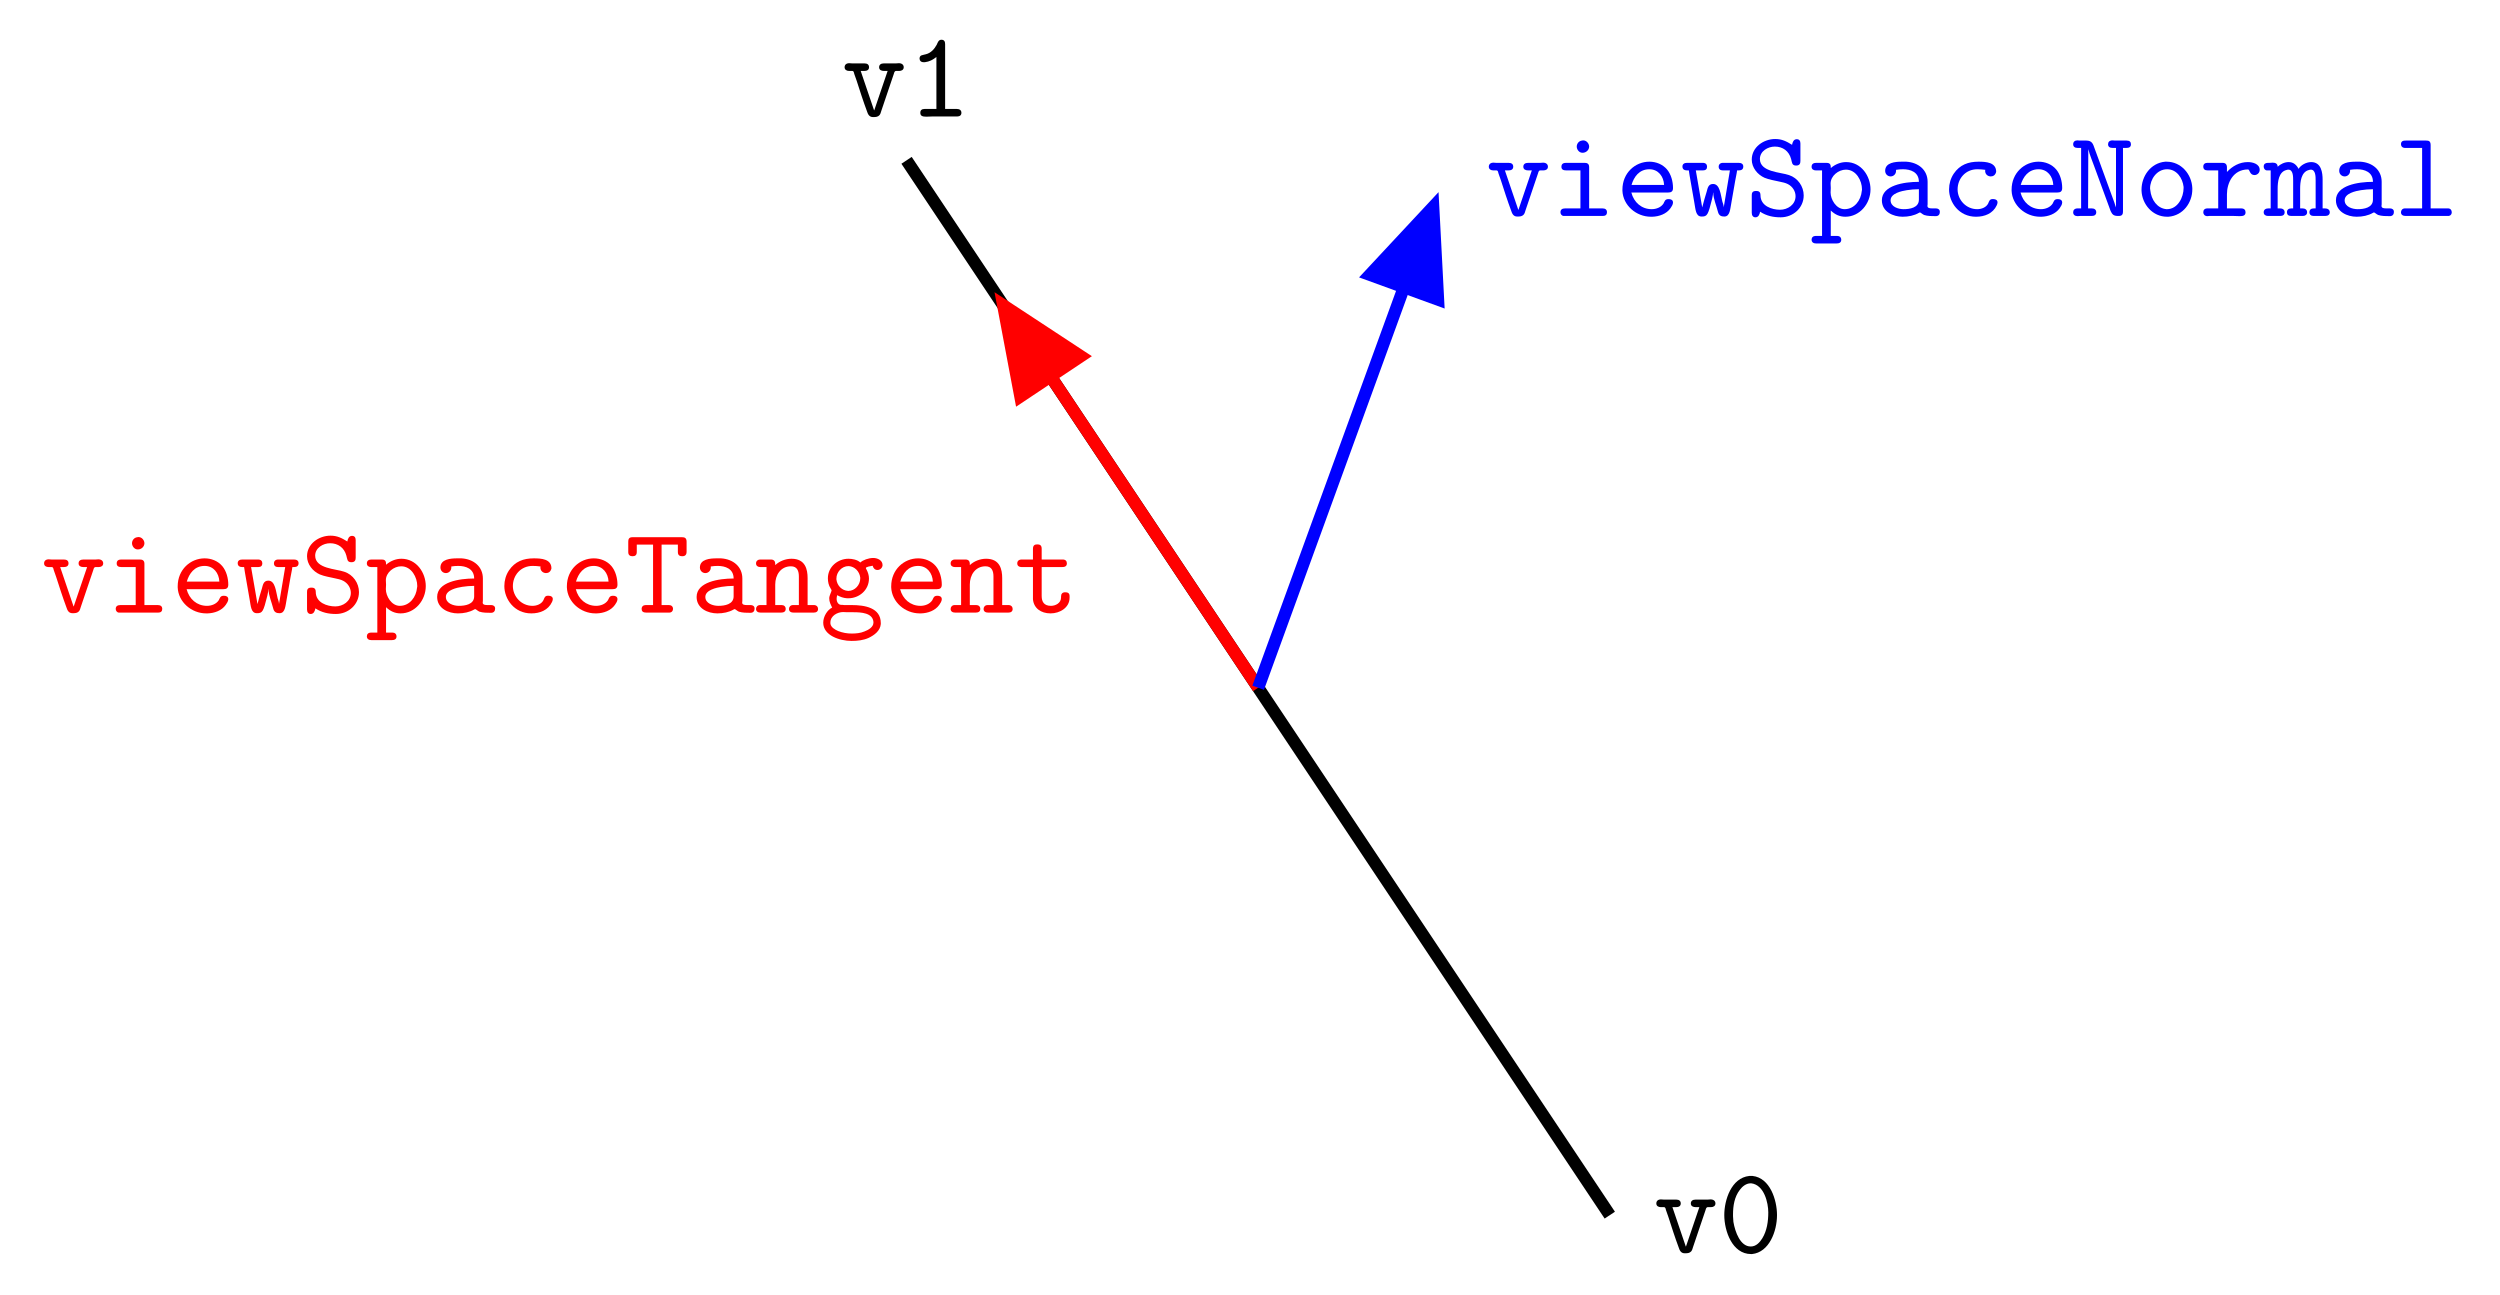
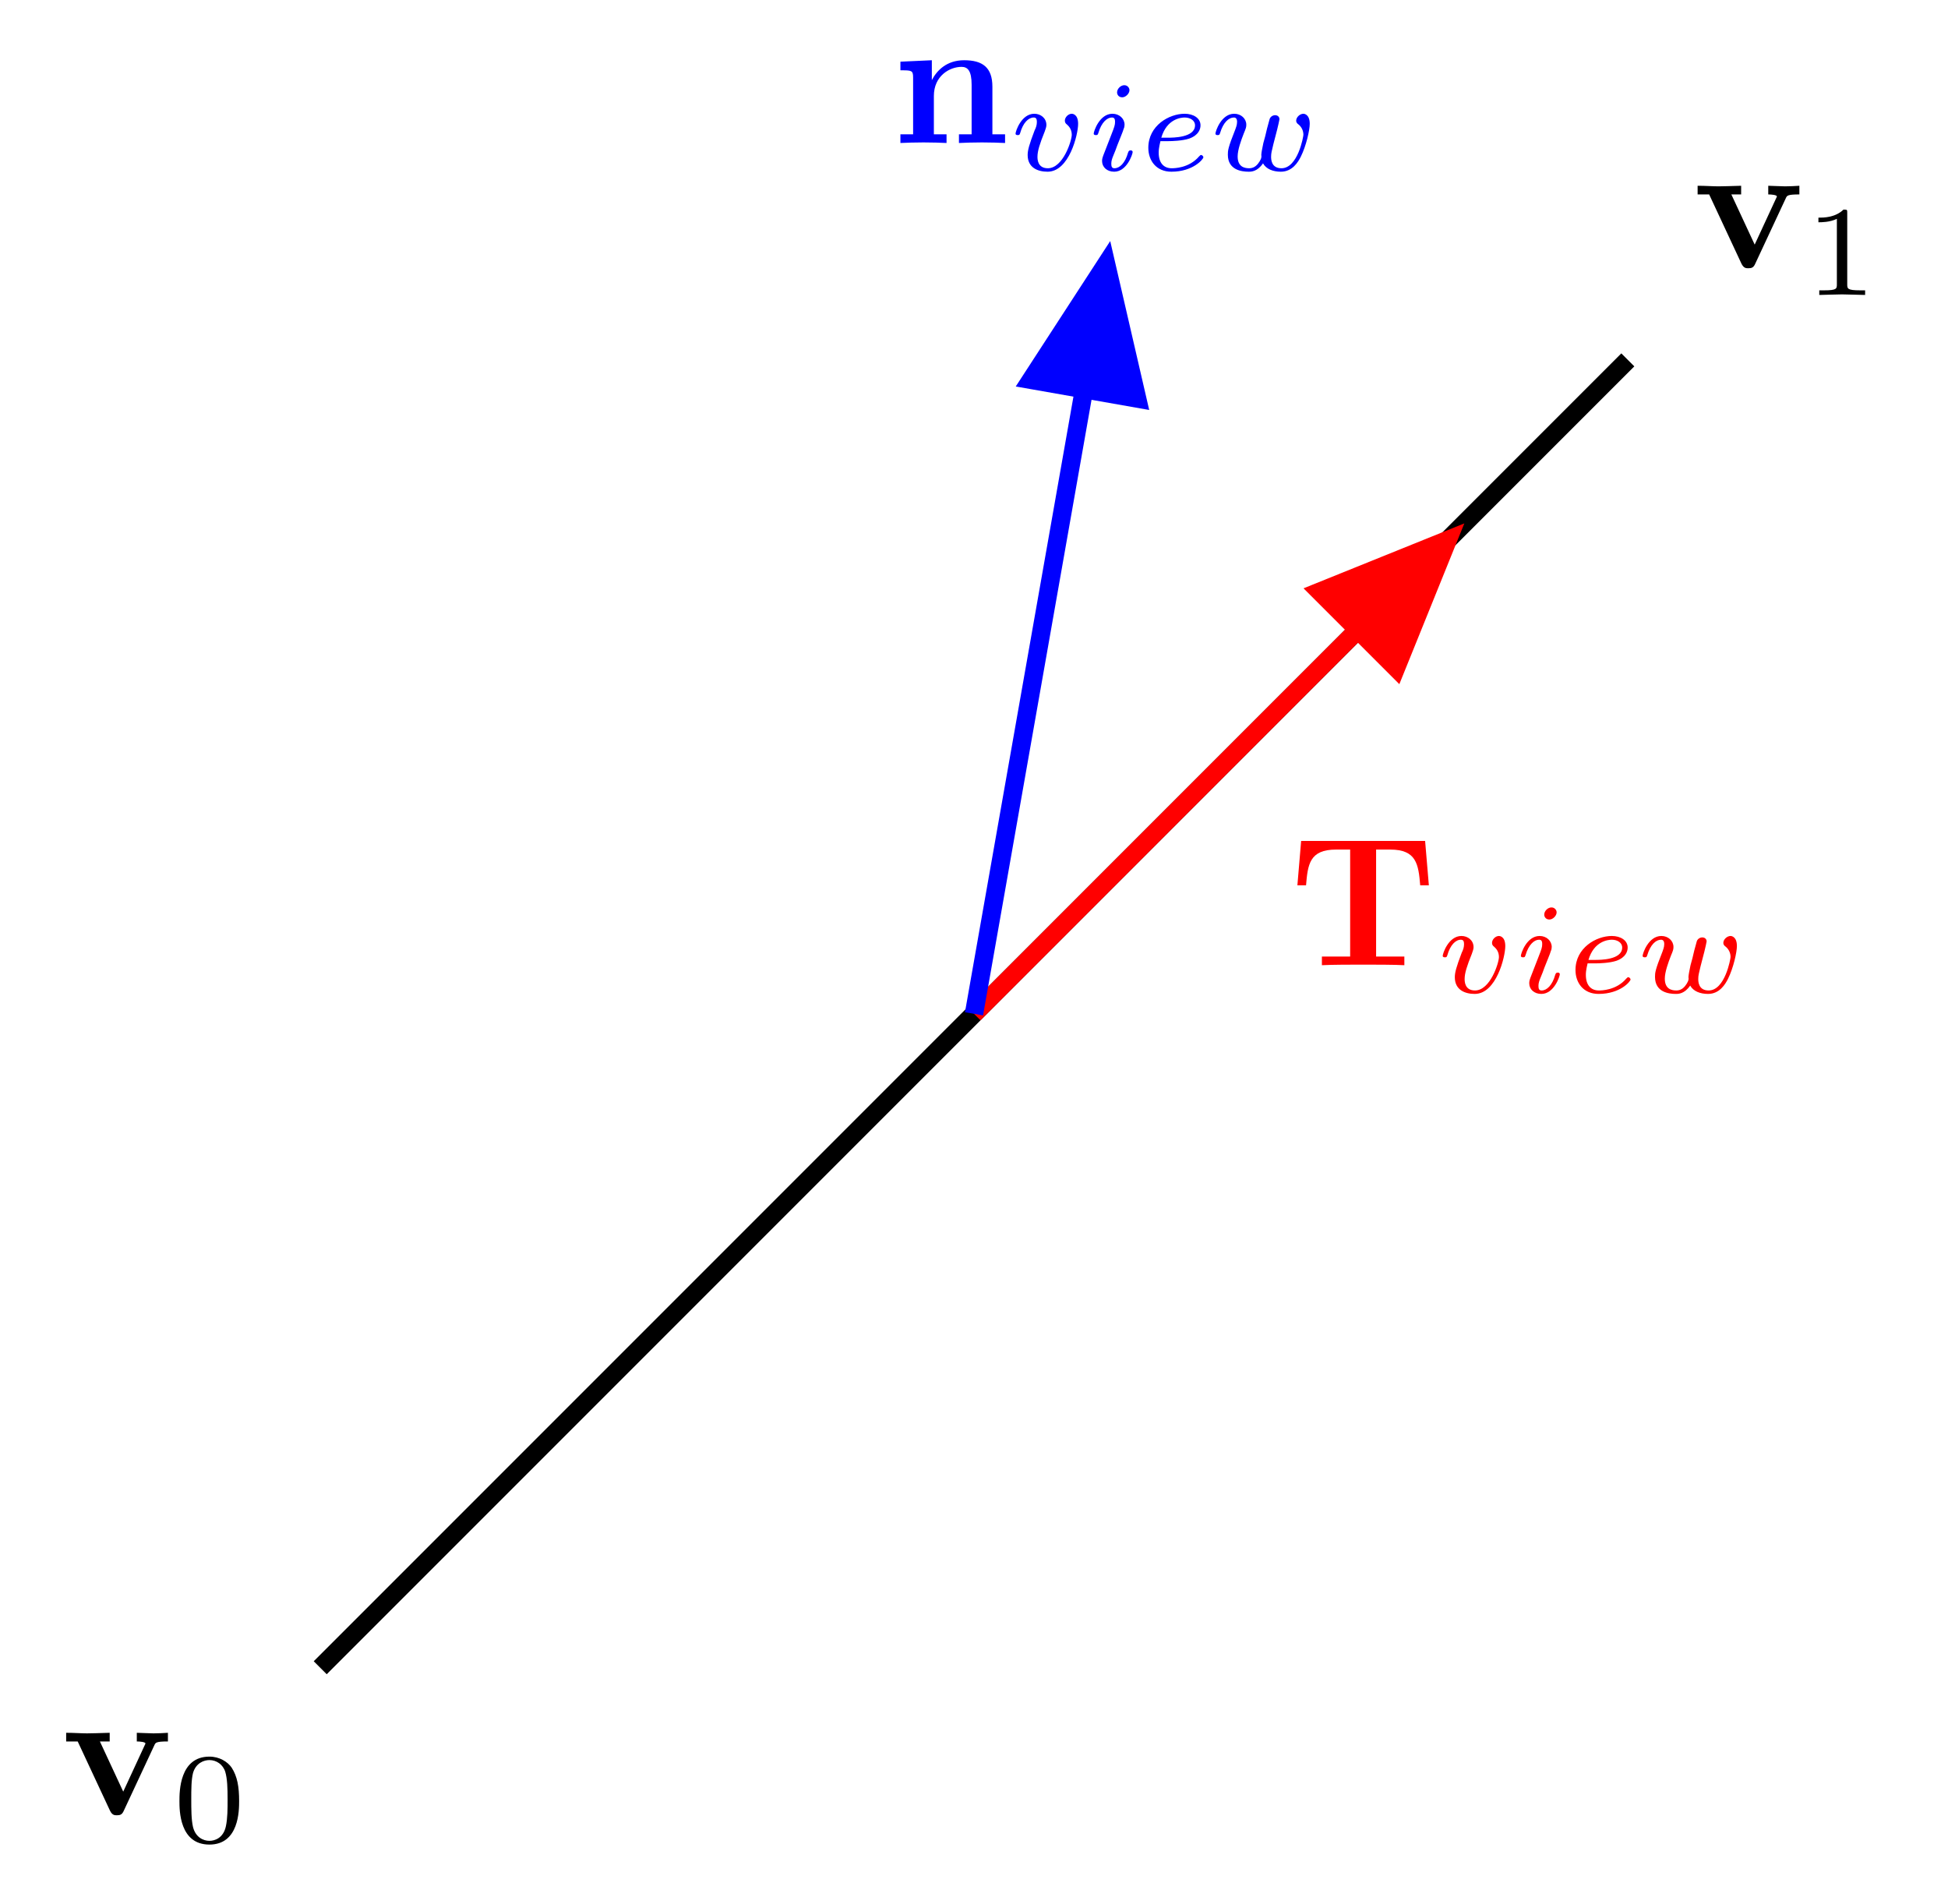
- <svg xmlns="http://www.w3.org/2000/svg" xmlns:xlink="http://www.w3.org/1999/xlink" width="201.55" height="104.328" viewBox="0 0 201.55 104.328">
+ <svg xmlns="http://www.w3.org/2000/svg" xmlns:xlink="http://www.w3.org/1999/xlink" width="105.576" height="103.128" viewBox="0 0 105.576 103.128">
  <defs>
    <g>
      <g id="glyph-0-0">
-         <path d="M 3.703 -3.688 L 2.625 -0.516 L 2.609 -0.516 L 1.531 -3.688 L 1.828 -3.688 C 2.031 -3.688 2.203 -3.766 2.203 -3.984 C 2.203 -4.188 2.078 -4.297 1.828 -4.297 L 0.828 -4.297 C 0.75 -4.297 0.672 -4.312 0.609 -4.312 C 0.375 -4.312 0.234 -4.188 0.234 -3.984 C 0.234 -3.781 0.406 -3.688 0.594 -3.688 L 0.844 -3.688 C 0.984 -3.688 0.984 -3.547 1.016 -3.438 L 1.203 -2.906 C 1.469 -2.078 1.734 -1.25 2.031 -0.453 C 2.109 -0.203 2.219 0.031 2.516 0.031 L 2.578 0.031 C 2.75 0.031 2.922 0.016 3.047 -0.125 C 3.125 -0.219 3.156 -0.344 3.188 -0.453 C 3.516 -1.453 3.875 -2.453 4.203 -3.453 C 4.234 -3.547 4.25 -3.688 4.391 -3.688 L 4.641 -3.688 C 4.828 -3.688 5 -3.781 5 -3.984 C 5 -4.188 4.844 -4.312 4.609 -4.312 C 4.547 -4.312 4.469 -4.297 4.391 -4.297 L 3.406 -4.297 C 3.156 -4.297 3.016 -4.188 3.016 -3.984 C 3.016 -3.766 3.203 -3.688 3.406 -3.688 Z M 3.703 -3.688 " />
+         <path d="M 5.047 -3.75 C 5.109 -3.891 5.141 -3.953 5.781 -3.953 L 5.781 -4.422 C 5.531 -4.406 5.25 -4.391 5 -4.391 C 4.75 -4.391 4.297 -4.422 4.094 -4.422 L 4.094 -3.953 C 4.281 -3.953 4.562 -3.922 4.562 -3.844 C 4.562 -3.844 4.562 -3.812 4.516 -3.734 L 3.359 -1.234 L 2.094 -3.953 L 2.625 -3.953 L 2.625 -4.422 C 2.297 -4.406 1.406 -4.391 1.391 -4.391 C 1.109 -4.391 0.672 -4.422 0.266 -4.422 L 0.266 -3.953 L 0.891 -3.953 L 2.641 -0.203 C 2.766 0.047 2.891 0.047 3.016 0.047 C 3.188 0.047 3.297 0.016 3.391 -0.203 Z M 5.047 -3.75 " />
      </g>
      <g id="glyph-0-1">
-         <path d="M 2.5 -6.203 C 1.047 -6.047 0.484 -4.266 0.484 -3.047 C 0.484 -1.766 1.125 0.094 2.641 0.094 L 2.719 0.094 C 4.109 -0.047 4.734 -1.75 4.734 -3.047 C 4.734 -4.266 4.172 -6.047 2.766 -6.203 C 2.688 -6.203 2.578 -6.203 2.5 -6.203 Z M 1.188 -2.953 L 1.188 -3.094 C 1.188 -3.781 1.297 -4.516 1.734 -5.078 C 1.938 -5.359 2.25 -5.609 2.609 -5.609 L 2.656 -5.609 C 3.703 -5.484 4.031 -4.031 4.031 -3.266 C 4.031 -2.531 3.922 -1.781 3.547 -1.172 C 3.344 -0.844 3.047 -0.516 2.625 -0.516 L 2.609 -0.516 C 1.781 -0.516 1.359 -1.672 1.219 -2.5 C 1.203 -2.641 1.203 -2.797 1.188 -2.953 Z M 1.188 -2.953 " />
+         <path d="M 7.344 -6.734 L 0.625 -6.734 L 0.422 -4.328 L 0.891 -4.328 C 0.984 -5.453 1.078 -6.266 2.516 -6.266 L 3.281 -6.266 L 3.281 -0.469 L 1.75 -0.469 L 1.75 0 C 2.297 -0.031 3.406 -0.031 3.984 -0.031 C 4.578 -0.031 5.688 -0.031 6.219 0 L 6.219 -0.469 L 4.688 -0.469 L 4.688 -6.266 L 5.453 -6.266 C 6.875 -6.266 6.984 -5.469 7.078 -4.328 L 7.547 -4.328 Z M 7.344 -6.734 " />
      </g>
      <g id="glyph-0-2">
-         <path d="M 2.406 -4.812 L 2.406 -0.625 L 1.469 -0.625 C 1.219 -0.625 1.109 -0.516 1.109 -0.312 C 1.109 -0.062 1.281 0 1.594 0 C 1.75 0 1.891 -0.016 2.047 -0.016 L 4.078 -0.016 C 4.297 -0.016 4.422 -0.125 4.422 -0.312 C 4.422 -0.516 4.281 -0.625 4.031 -0.625 L 3.109 -0.625 L 3.109 -5.859 C 3.109 -6.078 3.016 -6.203 2.812 -6.203 C 2.578 -6.203 2.516 -5.984 2.438 -5.812 C 2.25 -5.453 1.953 -5.125 1.547 -5.031 C 1.312 -4.953 1.047 -5 1.047 -4.672 L 1.078 -4.547 C 1.141 -4.422 1.266 -4.391 1.391 -4.391 L 1.469 -4.391 C 1.844 -4.438 2.109 -4.578 2.406 -4.812 Z M 2.406 -4.812 " />
+         <path d="M 1.141 -3.547 L 1.141 -0.469 L 0.453 -0.469 L 0.453 0 C 0.734 -0.016 1.328 -0.031 1.703 -0.031 C 2.094 -0.031 2.688 -0.016 2.953 0 L 2.953 -0.469 L 2.266 -0.469 L 2.266 -2.547 C 2.266 -3.641 3.125 -4.125 3.766 -4.125 C 4.094 -4.125 4.312 -3.922 4.312 -3.156 L 4.312 -0.469 L 3.625 -0.469 L 3.625 0 C 3.891 -0.016 4.5 -0.031 4.875 -0.031 C 5.266 -0.031 5.859 -0.016 6.125 0 L 6.125 -0.469 L 5.438 -0.469 L 5.438 -3.047 C 5.438 -4.094 4.906 -4.484 3.906 -4.484 C 2.953 -4.484 2.422 -3.922 2.156 -3.406 L 2.156 -4.484 L 0.453 -4.406 L 0.453 -3.938 C 1.062 -3.938 1.141 -3.938 1.141 -3.547 Z M 1.141 -3.547 " />
      </g>
-       <g id="glyph-0-3">
-         <path d="M 2.391 -3.688 L 2.391 -0.625 L 1.156 -0.625 C 0.906 -0.625 0.781 -0.516 0.781 -0.312 C 0.781 -0.172 0.875 -0.031 1.031 -0.016 L 4.203 -0.016 C 4.422 -0.016 4.531 -0.125 4.531 -0.312 C 4.531 -0.516 4.406 -0.625 4.172 -0.625 C 4.094 -0.625 4.016 -0.625 3.953 -0.625 L 3.094 -0.625 L 3.094 -3.953 C 3.094 -4.25 2.906 -4.297 2.719 -4.297 L 1.234 -4.297 C 1.062 -4.297 0.859 -4.25 0.859 -3.984 C 0.859 -3.766 1 -3.688 1.25 -3.688 Z M 2.516 -6.094 C 2.25 -6.062 2.094 -5.828 2.094 -5.609 C 2.094 -5.391 2.266 -5.109 2.562 -5.109 C 2.875 -5.109 3.094 -5.359 3.094 -5.609 C 3.094 -5.828 2.906 -6.109 2.609 -6.109 C 2.578 -6.109 2.547 -6.094 2.516 -6.094 Z M 2.516 -6.094 " />
+       <g id="glyph-1-0">
+         <path d="M 3.594 -2.219 C 3.594 -2.984 3.5 -3.547 3.188 -4.031 C 2.969 -4.344 2.531 -4.625 1.984 -4.625 C 0.359 -4.625 0.359 -2.719 0.359 -2.219 C 0.359 -1.719 0.359 0.141 1.984 0.141 C 3.594 0.141 3.594 -1.719 3.594 -2.219 Z M 1.984 -0.062 C 1.656 -0.062 1.234 -0.25 1.094 -0.812 C 1 -1.219 1 -1.797 1 -2.312 C 1 -2.828 1 -3.359 1.094 -3.734 C 1.25 -4.281 1.688 -4.438 1.984 -4.438 C 2.359 -4.438 2.719 -4.203 2.844 -3.797 C 2.953 -3.422 2.969 -2.922 2.969 -2.312 C 2.969 -1.797 2.969 -1.281 2.875 -0.844 C 2.734 -0.203 2.266 -0.062 1.984 -0.062 Z M 1.984 -0.062 " />
      </g>
-       <g id="glyph-0-4">
-         <path d="M 1.266 -1.906 L 4.234 -1.906 C 4.453 -1.906 4.625 -1.969 4.625 -2.266 C 4.625 -2.797 4.469 -3.375 4.141 -3.766 C 3.781 -4.188 3.25 -4.391 2.719 -4.391 C 1.578 -4.391 0.547 -3.484 0.547 -2.141 L 0.547 -2.047 C 0.594 -0.875 1.656 0.047 2.844 0.047 L 2.953 0.047 C 3.5 0.031 4.094 -0.172 4.422 -0.641 C 4.5 -0.75 4.625 -0.938 4.625 -1.094 C 4.625 -1.312 4.453 -1.375 4.266 -1.375 C 3.969 -1.375 3.953 -1.188 3.859 -1.016 C 3.656 -0.703 3.266 -0.562 2.906 -0.562 C 2.094 -0.562 1.469 -1.109 1.266 -1.906 Z M 1.281 -2.516 C 1.469 -3.156 1.891 -3.781 2.719 -3.781 C 3.438 -3.781 3.875 -3.203 3.906 -2.516 Z M 1.281 -2.516 " />
+       <g id="glyph-1-1">
+         <path d="M 2.328 -4.438 C 2.328 -4.625 2.328 -4.625 2.125 -4.625 C 1.672 -4.188 1.047 -4.188 0.766 -4.188 L 0.766 -3.938 C 0.922 -3.938 1.391 -3.938 1.766 -4.125 L 1.766 -0.578 C 1.766 -0.344 1.766 -0.25 1.078 -0.25 L 0.812 -0.25 L 0.812 0 C 0.938 0 1.797 -0.031 2.047 -0.031 C 2.266 -0.031 3.141 0 3.297 0 L 3.297 -0.25 L 3.031 -0.25 C 2.328 -0.25 2.328 -0.344 2.328 -0.578 Z M 2.328 -4.438 " />
      </g>
-       <g id="glyph-0-5">
-         <path d="M 0.672 -3.688 C 0.703 -3.406 0.766 -3.125 0.812 -2.828 L 1.109 -1.125 C 1.219 -0.531 1.219 0.031 1.703 0.031 C 2.156 0.031 2.219 -0.078 2.547 -1.391 C 2.578 -1.562 2.625 -1.719 2.625 -1.891 L 2.641 -1.891 C 2.641 -1.422 2.906 -0.812 3.016 -0.359 C 3.094 -0.031 3.297 0.031 3.531 0.031 C 4 0.031 4 -0.578 4.109 -1.125 L 4.406 -2.828 C 4.453 -3.125 4.531 -3.406 4.562 -3.688 L 4.703 -3.688 C 4.922 -3.688 5.062 -3.781 5.062 -4 C 5.062 -4.219 4.891 -4.297 4.688 -4.297 L 3.422 -4.297 C 3.203 -4.297 3.078 -4.172 3.078 -3.984 C 3.078 -3.797 3.203 -3.688 3.406 -3.688 L 3.984 -3.688 L 3.484 -0.703 C 3.484 -0.875 3.422 -1.031 3.375 -1.172 C 3.234 -1.719 3.188 -2.594 2.625 -2.594 C 2.234 -2.594 2.188 -2.25 2.109 -1.969 C 1.984 -1.562 1.859 -1.141 1.75 -0.703 L 1.234 -3.688 L 1.812 -3.688 C 2.031 -3.688 2.141 -3.797 2.141 -3.984 C 2.141 -4.172 2.031 -4.297 1.797 -4.297 L 0.531 -4.297 C 0.328 -4.297 0.156 -4.219 0.156 -4 C 0.156 -3.781 0.312 -3.688 0.516 -3.688 Z M 0.672 -3.688 " />
+       <g id="glyph-2-0">
+         <path d="M 3.719 -2.531 C 3.719 -3.078 3.391 -3.078 3.375 -3.078 C 3.188 -3.078 3 -2.891 3 -2.703 C 3 -2.594 3.062 -2.531 3.109 -2.5 C 3.234 -2.391 3.375 -2.219 3.375 -1.938 C 3.375 -1.625 2.906 -0.125 2.078 -0.125 C 1.516 -0.125 1.516 -0.625 1.516 -0.75 C 1.516 -1.062 1.641 -1.453 1.906 -2.109 C 1.953 -2.25 2 -2.359 2 -2.469 C 2 -2.844 1.688 -3.078 1.344 -3.078 C 0.641 -3.078 0.328 -2.125 0.328 -2 C 0.328 -1.922 0.422 -1.922 0.453 -1.922 C 0.547 -1.922 0.547 -1.953 0.578 -2.031 C 0.734 -2.594 1.031 -2.875 1.312 -2.875 C 1.438 -2.875 1.484 -2.797 1.484 -2.641 C 1.484 -2.469 1.438 -2.328 1.359 -2.172 C 1.062 -1.391 0.984 -1.094 0.984 -0.844 C 0.984 -0.156 1.531 0.062 2.062 0.062 C 3.234 0.062 3.719 -1.953 3.719 -2.531 Z M 3.719 -2.531 " />
      </g>
-       <g id="glyph-0-6">
-         <path d="M 1.188 -0.359 C 1.703 -0.016 2.266 0.094 2.844 0.094 C 3.844 0.094 4.703 -0.656 4.703 -1.672 C 4.703 -2.391 4.234 -3.078 3.516 -3.312 C 2.859 -3.547 1.172 -3.547 1.172 -4.609 C 1.172 -5.25 1.828 -5.609 2.375 -5.609 C 3.016 -5.609 3.516 -5.25 3.688 -4.609 C 3.766 -4.344 3.734 -4.078 4.094 -4.078 C 4.391 -4.078 4.438 -4.266 4.438 -4.453 L 4.438 -5.859 C 4.438 -6.078 4.344 -6.203 4.141 -6.203 C 3.891 -6.203 3.797 -5.953 3.766 -5.75 C 3.312 -6.031 2.953 -6.219 2.406 -6.219 C 1.469 -6.219 0.516 -5.562 0.516 -4.562 C 0.516 -3.906 0.984 -3.344 1.547 -3.094 C 1.922 -2.938 2.359 -2.875 2.766 -2.781 C 2.984 -2.734 3.234 -2.688 3.438 -2.578 C 3.797 -2.391 4.047 -2.016 4.047 -1.609 C 4.047 -0.922 3.406 -0.516 2.797 -0.516 C 2.141 -0.516 1.219 -0.812 1.219 -1.688 C 1.219 -2 1.031 -2.031 0.859 -2.031 C 0.531 -2.031 0.516 -1.828 0.516 -1.656 L 0.516 -0.266 C 0.516 -0.047 0.625 0.094 0.812 0.094 C 1.062 0.094 1.156 -0.156 1.188 -0.359 Z M 1.188 -0.359 " />
+       <g id="glyph-2-1">
+         <path d="M 2.266 -4.359 C 2.266 -4.469 2.172 -4.625 1.984 -4.625 C 1.797 -4.625 1.594 -4.438 1.594 -4.234 C 1.594 -4.125 1.672 -3.969 1.875 -3.969 C 2.062 -3.969 2.266 -4.172 2.266 -4.359 Z M 0.844 -0.812 C 0.812 -0.719 0.781 -0.641 0.781 -0.516 C 0.781 -0.188 1.047 0.062 1.438 0.062 C 2.125 0.062 2.438 -0.891 2.438 -1 C 2.438 -1.094 2.344 -1.094 2.328 -1.094 C 2.234 -1.094 2.219 -1.047 2.188 -0.969 C 2.031 -0.406 1.734 -0.125 1.453 -0.125 C 1.312 -0.125 1.281 -0.219 1.281 -0.375 C 1.281 -0.531 1.328 -0.656 1.391 -0.812 C 1.469 -1 1.547 -1.188 1.609 -1.375 C 1.672 -1.547 1.938 -2.172 1.953 -2.266 C 1.984 -2.328 2 -2.406 2 -2.484 C 2 -2.812 1.719 -3.078 1.344 -3.078 C 0.641 -3.078 0.328 -2.125 0.328 -2 C 0.328 -1.922 0.422 -1.922 0.453 -1.922 C 0.547 -1.922 0.547 -1.953 0.578 -2.031 C 0.75 -2.625 1.062 -2.875 1.312 -2.875 C 1.422 -2.875 1.484 -2.828 1.484 -2.641 C 1.484 -2.469 1.453 -2.375 1.281 -1.938 Z M 0.844 -0.812 " />
      </g>
-       <g id="glyph-0-7">
-         <path d="M 1.656 -3.875 L 1.656 -3.953 C 1.656 -4.281 1.453 -4.297 1.266 -4.297 L 0.484 -4.297 C 0.281 -4.297 0.109 -4.219 0.109 -3.984 C 0.109 -3.781 0.266 -3.688 0.453 -3.688 L 0.953 -3.688 L 0.953 1.594 L 0.438 1.594 C 0.234 1.594 0.109 1.719 0.109 1.891 C 0.109 2.109 0.266 2.203 0.484 2.203 L 2.109 2.203 C 2.344 2.203 2.5 2.125 2.5 1.906 C 2.5 1.703 2.359 1.594 2.172 1.594 L 1.656 1.594 L 1.656 -0.453 C 2 -0.125 2.375 0.047 2.828 0.047 C 3.984 0.047 4.859 -1 4.859 -2.156 C 4.859 -3.219 4.125 -4.359 2.891 -4.359 C 2.438 -4.359 2 -4.172 1.656 -3.875 Z M 4.156 -2.031 C 4.094 -1.297 3.578 -0.562 2.766 -0.562 C 2.094 -0.562 1.641 -1.344 1.641 -1.906 C 1.641 -2.031 1.656 -2.156 1.656 -2.266 C 1.656 -2.375 1.641 -2.5 1.641 -2.625 C 1.641 -3.25 2.281 -3.75 2.875 -3.75 C 3.719 -3.75 4.172 -2.844 4.172 -2.172 C 4.172 -2.125 4.172 -2.078 4.156 -2.031 Z M 4.156 -2.031 " />
+       <g id="glyph-2-2">
+         <path d="M 1.562 -1.594 C 1.75 -1.594 2.312 -1.609 2.688 -1.734 C 3.203 -1.922 3.297 -2.25 3.297 -2.453 C 3.297 -2.844 2.906 -3.078 2.438 -3.078 C 1.594 -3.078 0.469 -2.438 0.469 -1.234 C 0.469 -0.531 0.906 0.062 1.719 0.062 C 2.906 0.062 3.453 -0.625 3.453 -0.719 C 3.453 -0.766 3.391 -0.844 3.328 -0.844 C 3.297 -0.844 3.281 -0.828 3.219 -0.766 C 2.672 -0.125 1.859 -0.125 1.734 -0.125 C 1.312 -0.125 1.031 -0.406 1.031 -0.969 C 1.031 -1.062 1.031 -1.203 1.125 -1.594 Z M 1.172 -1.781 C 1.469 -2.797 2.234 -2.875 2.438 -2.875 C 2.734 -2.875 3 -2.719 3 -2.453 C 3 -1.781 1.812 -1.781 1.516 -1.781 Z M 1.172 -1.781 " />
      </g>
-       <g id="glyph-0-8">
-         <path d="M 1.688 -3.734 C 1.859 -3.766 2.062 -3.781 2.25 -3.781 C 2.844 -3.781 3.531 -3.562 3.531 -2.766 C 2.328 -2.766 0.547 -2.484 0.547 -1.281 C 0.547 -0.344 1.469 0.047 2.219 0.047 C 2.688 0.047 3.156 -0.047 3.531 -0.266 C 3.562 -0.281 3.578 -0.297 3.609 -0.297 L 3.625 -0.297 C 3.672 -0.297 3.812 -0.156 3.953 -0.094 C 4.234 0 4.594 0 4.891 0 C 5.125 0 5.219 -0.156 5.219 -0.328 L 5.219 -0.359 C 5.219 -0.531 5.078 -0.625 4.906 -0.625 L 4.609 -0.625 C 4.422 -0.625 4.219 -0.641 4.219 -0.828 C 4.219 -0.875 4.234 -0.922 4.234 -0.953 L 4.234 -2.766 C 4.234 -3.719 3.5 -4.328 2.516 -4.391 L 2.156 -4.391 C 1.641 -4.391 0.812 -4.328 0.812 -3.656 C 0.812 -3.375 1.031 -3.203 1.25 -3.203 C 1.5 -3.203 1.688 -3.406 1.688 -3.641 C 1.688 -3.672 1.688 -3.703 1.688 -3.734 Z M 3.531 -2.172 L 3.531 -1.328 C 3.531 -0.672 2.797 -0.562 2.297 -0.562 C 1.875 -0.562 1.25 -0.75 1.25 -1.281 C 1.25 -1.844 2.156 -2.031 2.562 -2.094 C 2.875 -2.141 3.203 -2.172 3.531 -2.172 Z M 3.531 -2.172 " />
-       </g>
-       <g id="glyph-0-9">
-         <path d="M 3.656 -3.734 C 3.656 -3.703 3.641 -3.672 3.641 -3.656 C 3.641 -3.359 3.875 -3.203 4.094 -3.203 C 4.297 -3.203 4.469 -3.312 4.531 -3.578 C 4.531 -4.344 3.703 -4.391 3.109 -4.391 C 2.281 -4.391 1.594 -4.141 1.109 -3.422 C 0.859 -3.047 0.734 -2.609 0.734 -2.156 C 0.734 -1.109 1.531 0.047 2.906 0.047 C 3.594 0.047 4.266 -0.203 4.578 -0.875 C 4.609 -0.938 4.641 -1.031 4.641 -1.109 C 4.641 -1.281 4.5 -1.375 4.312 -1.375 L 4.219 -1.375 C 4 -1.375 3.953 -1.172 3.891 -1.031 C 3.734 -0.703 3.344 -0.562 3 -0.562 C 2.109 -0.562 1.422 -1.312 1.422 -2.156 C 1.422 -3.016 2.047 -3.781 3.016 -3.781 C 3.234 -3.781 3.438 -3.766 3.656 -3.734 Z M 3.656 -3.734 " />
-       </g>
-       <g id="glyph-0-10">
-         <path d="M 0.953 -5.5 L 2.266 -5.5 L 2.266 -0.625 L 1.672 -0.625 C 1.469 -0.625 1.344 -0.5 1.344 -0.312 C 1.344 -0.125 1.453 -0.016 1.719 -0.016 L 3.562 -0.016 C 3.766 -0.016 3.875 -0.156 3.875 -0.312 C 3.875 -0.516 3.734 -0.625 3.547 -0.625 L 2.953 -0.625 L 2.953 -5.5 L 4.266 -5.5 L 4.266 -4.891 C 4.266 -4.609 4.453 -4.562 4.625 -4.562 C 4.844 -4.562 4.969 -4.672 4.969 -4.922 L 4.969 -5.734 C 4.969 -6.047 4.797 -6.094 4.609 -6.094 L 0.594 -6.094 C 0.312 -6.094 0.266 -5.922 0.266 -5.734 L 0.266 -4.891 C 0.266 -4.641 0.422 -4.562 0.609 -4.562 C 0.797 -4.562 0.953 -4.625 0.953 -4.906 Z M 0.953 -5.5 " />
-       </g>
-       <g id="glyph-0-11">
-         <path d="M 1.656 -3.844 L 1.656 -3.953 C 1.656 -4.141 1.562 -4.297 1.312 -4.297 L 0.438 -4.297 C 0.266 -4.297 0.109 -4.188 0.109 -3.984 C 0.109 -3.781 0.266 -3.688 0.453 -3.688 L 0.953 -3.688 L 0.953 -0.625 L 0.438 -0.625 C 0.234 -0.625 0.109 -0.484 0.109 -0.312 C 0.109 -0.109 0.266 -0.016 0.484 -0.016 L 2.109 -0.016 C 2.344 -0.016 2.5 -0.094 2.5 -0.312 C 2.5 -0.516 2.359 -0.625 2.172 -0.625 L 1.656 -0.625 L 1.656 -2.281 C 1.656 -3.062 2.109 -3.75 2.922 -3.75 C 3.438 -3.75 3.562 -3.359 3.562 -2.922 L 3.562 -0.625 L 3.094 -0.625 C 2.875 -0.625 2.766 -0.469 2.766 -0.312 C 2.766 -0.078 2.953 -0.016 3.156 -0.016 L 4.75 -0.016 C 4.969 -0.016 5.109 -0.109 5.109 -0.312 C 5.109 -0.484 4.984 -0.625 4.781 -0.625 L 4.266 -0.625 L 4.266 -2.797 C 4.266 -3.484 4.094 -4.359 2.969 -4.359 C 2.5 -4.359 2 -4.172 1.656 -3.844 Z M 1.656 -3.844 " />
-       </g>
-       <g id="glyph-0-12">
-         <path d="M 3.297 -4.062 L 3.281 -4.062 C 3.047 -4.281 2.641 -4.359 2.328 -4.359 C 1.5 -4.359 0.672 -3.734 0.672 -2.781 C 0.672 -2.5 0.734 -2.203 0.891 -1.969 C 0.906 -1.922 0.953 -1.875 0.969 -1.828 L 0.969 -1.812 C 0.969 -1.703 0.781 -1.391 0.781 -1.172 C 0.781 -0.875 0.891 -0.688 1.016 -0.422 C 0.625 -0.234 0.297 0.297 0.297 0.797 C 0.297 1.828 1.625 2.266 2.578 2.266 C 3.047 2.266 3.531 2.219 3.969 2.016 C 4.422 1.797 4.891 1.453 4.938 0.906 L 4.938 0.828 C 4.938 -0.422 3.625 -0.625 2.594 -0.625 L 1.984 -0.625 C 1.938 -0.625 1.891 -0.641 1.844 -0.641 L 1.75 -0.641 C 1.5 -0.641 1.375 -0.906 1.375 -1.109 C 1.375 -1.219 1.391 -1.312 1.422 -1.422 C 1.672 -1.281 1.938 -1.188 2.219 -1.172 L 2.328 -1.172 C 3.172 -1.172 3.984 -1.812 3.984 -2.766 C 3.984 -3.016 3.906 -3.266 3.781 -3.5 C 3.766 -3.516 3.734 -3.562 3.734 -3.609 C 3.734 -3.703 4.109 -3.766 4.281 -3.797 C 4.328 -3.609 4.453 -3.453 4.672 -3.453 C 4.859 -3.453 5.047 -3.594 5.078 -3.812 L 5.078 -3.859 C 5.078 -4.234 4.672 -4.422 4.328 -4.422 C 3.953 -4.422 3.484 -4.25 3.297 -4.062 Z M 0.875 0.859 C 0.875 0.828 0.875 0.812 0.875 0.781 C 0.875 0.234 1.453 -0.062 1.906 -0.062 C 2.016 -0.062 2.125 -0.047 2.219 -0.047 L 2.734 -0.047 C 3.344 -0.047 4.281 0 4.344 0.734 L 4.344 0.797 C 4.344 1.156 3.922 1.391 3.625 1.5 C 3.297 1.641 2.938 1.672 2.594 1.672 C 2.219 1.672 1.859 1.609 1.5 1.469 C 1.25 1.359 0.906 1.172 0.875 0.859 Z M 1.359 -2.688 L 1.359 -2.766 C 1.359 -3.281 1.797 -3.766 2.328 -3.766 L 2.359 -3.766 C 2.828 -3.734 3.219 -3.344 3.281 -2.844 L 3.281 -2.766 C 3.281 -2.25 2.844 -1.766 2.328 -1.766 L 2.297 -1.766 C 1.812 -1.797 1.422 -2.172 1.359 -2.688 Z M 1.359 -2.688 " />
-       </g>
-       <g id="glyph-0-13">
-         <path d="M 1.516 -4.297 L 0.609 -4.297 C 0.375 -4.297 0.25 -4.172 0.25 -3.984 C 0.25 -3.781 0.406 -3.688 0.594 -3.688 L 1.516 -3.688 L 1.516 -1.094 C 1.578 -0.375 2.156 0.047 2.938 0.047 C 3.672 0.047 4.469 -0.406 4.469 -1.219 L 4.469 -1.344 C 4.469 -1.609 4.297 -1.656 4.109 -1.656 C 3.891 -1.656 3.781 -1.531 3.781 -1.312 L 3.781 -1.234 C 3.781 -0.781 3.328 -0.562 2.969 -0.562 C 2.406 -0.562 2.219 -0.891 2.219 -1.359 L 2.219 -3.688 L 3.859 -3.688 C 4.031 -3.688 4.25 -3.719 4.25 -3.984 C 4.25 -4.172 4.141 -4.297 3.922 -4.297 L 2.219 -4.297 L 2.219 -5.172 C 2.219 -5.469 2.047 -5.516 1.859 -5.516 C 1.672 -5.516 1.516 -5.453 1.516 -5.156 Z M 1.516 -4.297 " />
-       </g>
-       <g id="glyph-0-14">
-         <path d="M 0.922 -5.5 L 0.922 -0.625 L 0.641 -0.625 C 0.391 -0.625 0.281 -0.484 0.281 -0.312 C 0.281 -0.109 0.422 0 0.641 0 C 0.719 0 0.781 -0.016 0.844 -0.016 L 1.781 -0.016 C 2.016 -0.016 2.141 -0.125 2.141 -0.312 C 2.141 -0.531 1.984 -0.625 1.781 -0.625 L 1.484 -0.625 L 1.5 -5.406 C 1.625 -4.891 1.859 -4.375 2.031 -3.875 C 2.453 -2.734 2.875 -1.578 3.297 -0.422 C 3.422 -0.156 3.516 -0.016 3.891 -0.016 L 3.969 -0.016 C 4.266 -0.016 4.297 -0.203 4.297 -0.391 L 4.297 -5.5 L 4.578 -5.5 C 4.797 -5.5 4.938 -5.578 4.938 -5.797 C 4.938 -5.984 4.828 -6.094 4.594 -6.094 L 3.656 -6.094 C 3.594 -6.094 3.531 -6.109 3.453 -6.109 C 3.203 -6.109 3.094 -5.969 3.094 -5.797 C 3.094 -5.594 3.234 -5.5 3.453 -5.5 L 3.734 -5.5 L 3.734 -0.703 C 3.672 -0.828 3.656 -0.953 3.609 -1.078 C 3.188 -2.234 2.766 -3.391 2.344 -4.547 L 2.016 -5.438 C 1.891 -5.781 1.828 -6.094 1.344 -6.094 L 0.797 -6.094 C 0.734 -6.094 0.672 -6.109 0.625 -6.109 C 0.422 -6.109 0.281 -6 0.281 -5.797 C 0.281 -5.594 0.422 -5.5 0.641 -5.5 Z M 0.922 -5.5 " />
-       </g>
-       <g id="glyph-0-15">
-         <path d="M 2.469 -4.391 C 1.281 -4.281 0.562 -3.203 0.562 -2.141 L 0.562 -2.047 C 0.609 -0.953 1.453 0.047 2.625 0.047 L 2.734 0.047 C 3.922 -0.047 4.656 -1.094 4.656 -2.156 L 4.656 -2.266 C 4.609 -3.375 3.766 -4.391 2.578 -4.391 Z M 1.266 -2.109 C 1.266 -2.141 1.25 -2.188 1.25 -2.234 C 1.25 -2.969 1.797 -3.781 2.625 -3.781 C 3.406 -3.781 3.875 -3.062 3.953 -2.359 L 3.953 -2.266 C 3.953 -1.516 3.484 -0.562 2.609 -0.562 L 2.578 -0.562 C 1.828 -0.625 1.344 -1.312 1.266 -2.109 Z M 1.266 -2.109 " />
-       </g>
-       <g id="glyph-0-16">
-         <path d="M 2.219 -3.562 L 2.219 -3.922 C 2.219 -4.172 2.109 -4.297 1.859 -4.297 L 0.641 -4.297 C 0.453 -4.297 0.312 -4.203 0.312 -4 C 0.312 -3.781 0.438 -3.688 0.672 -3.688 L 1.516 -3.688 L 1.516 -0.625 L 0.656 -0.625 C 0.422 -0.625 0.312 -0.5 0.312 -0.312 C 0.312 -0.156 0.422 0 0.641 0 C 0.688 0 0.75 -0.016 0.797 -0.016 L 2.766 -0.016 C 2.906 -0.016 3.078 0 3.234 0 C 3.531 0 3.719 -0.047 3.719 -0.312 C 3.719 -0.5 3.609 -0.625 3.359 -0.625 L 2.219 -0.625 L 2.219 -1.766 C 2.219 -2.656 2.703 -3.766 3.922 -3.766 C 4.062 -3.766 4.047 -3.312 4.438 -3.312 C 4.656 -3.312 4.859 -3.484 4.859 -3.734 C 4.859 -4.219 4.281 -4.359 3.906 -4.359 C 3.234 -4.359 2.656 -4.031 2.219 -3.562 Z M 2.219 -3.562 " />
-       </g>
-       <g id="glyph-0-17">
-         <path d="M 1.078 -3.984 C 1.078 -4.25 0.875 -4.312 0.672 -4.312 C 0.594 -4.312 0.5 -4.297 0.422 -4.297 L 0.312 -4.297 C 0.125 -4.297 -0.047 -4.234 -0.047 -4 C -0.047 -3.844 0.047 -3.703 0.203 -3.688 L 0.516 -3.688 L 0.516 -0.625 C 0.453 -0.625 0.406 -0.625 0.328 -0.625 C 0.125 -0.625 -0.047 -0.531 -0.047 -0.312 C -0.047 -0.125 0.094 -0.016 0.297 -0.016 L 1.281 -0.016 C 1.484 -0.016 1.641 -0.094 1.641 -0.312 C 1.641 -0.531 1.469 -0.625 1.266 -0.625 C 1.203 -0.625 1.141 -0.625 1.078 -0.625 L 1.078 -2.188 C 1.078 -2.766 1.156 -3.562 1.781 -3.719 C 1.828 -3.734 1.891 -3.75 1.938 -3.75 C 2.328 -3.75 2.328 -3.188 2.328 -2.875 L 2.328 -0.625 L 2.188 -0.625 C 1.969 -0.625 1.828 -0.531 1.828 -0.312 C 1.828 -0.125 1.938 -0.016 2.172 -0.016 L 3.109 -0.016 C 3.312 -0.016 3.453 -0.125 3.453 -0.312 C 3.453 -0.531 3.281 -0.625 3.078 -0.625 C 3.016 -0.625 2.953 -0.625 2.891 -0.625 L 2.891 -2.188 C 2.891 -2.766 2.969 -3.562 3.594 -3.719 C 3.641 -3.734 3.703 -3.75 3.75 -3.75 C 4.141 -3.75 4.141 -3.188 4.141 -2.875 L 4.141 -0.625 L 4 -0.625 C 3.781 -0.625 3.641 -0.531 3.641 -0.312 C 3.641 -0.125 3.766 -0.016 3.984 -0.016 L 4.922 -0.016 C 5.141 -0.016 5.281 -0.125 5.281 -0.312 C 5.281 -0.531 5.094 -0.625 4.891 -0.625 C 4.828 -0.625 4.766 -0.625 4.703 -0.625 L 4.703 -2.938 C 4.703 -3.484 4.609 -4.359 3.781 -4.359 C 3.375 -4.359 2.938 -4.109 2.766 -3.812 C 2.594 -4.141 2.344 -4.359 1.969 -4.359 C 1.641 -4.359 1.312 -4.203 1.078 -3.984 Z M 1.078 -3.984 " />
-       </g>
-       <g id="glyph-0-18">
-         <path d="M 2.266 -5.5 L 2.266 -0.625 L 0.875 -0.625 C 0.688 -0.625 0.562 -0.484 0.562 -0.312 C 0.562 -0.094 0.734 -0.016 0.938 -0.016 L 4.422 -0.016 C 4.578 -0.047 4.656 -0.172 4.656 -0.312 C 4.656 -0.484 4.547 -0.625 4.359 -0.625 L 2.953 -0.625 L 2.953 -5.719 C 2.953 -6.062 2.797 -6.094 2.578 -6.094 L 0.953 -6.094 C 0.781 -6.094 0.562 -6.078 0.562 -5.797 C 0.562 -5.625 0.688 -5.5 0.891 -5.5 Z M 2.266 -5.5 " />
+       <g id="glyph-2-3">
+         <path d="M 3.672 -2.219 C 3.719 -2.406 3.797 -2.75 3.797 -2.781 C 3.797 -2.922 3.688 -3 3.562 -3 C 3.438 -3 3.312 -2.922 3.266 -2.797 C 3.25 -2.75 3.172 -2.453 3.125 -2.281 C 3.031 -1.875 3.031 -1.875 2.922 -1.484 C 2.844 -1.094 2.828 -1.031 2.812 -0.844 C 2.844 -0.703 2.781 -0.562 2.625 -0.359 C 2.531 -0.25 2.391 -0.125 2.156 -0.125 C 1.875 -0.125 1.531 -0.219 1.531 -0.766 C 1.531 -1.125 1.719 -1.641 1.859 -2 C 1.984 -2.297 2 -2.359 2 -2.484 C 2 -2.812 1.719 -3.078 1.344 -3.078 C 0.641 -3.078 0.328 -2.125 0.328 -2 C 0.328 -1.922 0.422 -1.922 0.453 -1.922 C 0.547 -1.922 0.547 -1.953 0.578 -2.031 C 0.75 -2.609 1.047 -2.875 1.328 -2.875 C 1.438 -2.875 1.5 -2.797 1.5 -2.641 C 1.5 -2.469 1.438 -2.328 1.406 -2.234 C 1 -1.219 1 -1.078 1 -0.859 C 1 -0.031 1.75 0.062 2.125 0.062 C 2.266 0.062 2.594 0.062 2.906 -0.391 C 3.078 -0.078 3.453 0.062 3.875 0.062 C 4.5 0.062 4.812 -0.469 4.953 -0.75 C 5.25 -1.344 5.438 -2.203 5.438 -2.531 C 5.438 -3.047 5.141 -3.078 5.094 -3.078 C 4.906 -3.078 4.703 -2.891 4.703 -2.703 C 4.703 -2.594 4.781 -2.531 4.828 -2.5 C 5 -2.359 5.094 -2.156 5.094 -1.938 C 5.094 -1.844 4.797 -0.125 3.906 -0.125 C 3.344 -0.125 3.344 -0.625 3.344 -0.75 C 3.344 -0.938 3.375 -1.047 3.469 -1.438 Z M 3.672 -2.219 " />
      </g>
    </g>
    <clipPath id="clip-0">
-       <path clip-rule="nonzero" d="M 58 0 L 144 0 L 144 104.328 L 58 104.328 Z M 58 0 " />
+       <path clip-rule="nonzero" d="M 3 5 L 103 5 L 103 103.129 L 3 103.129 Z M 3 5 " />
    </clipPath>
  </defs>
  <g clip-path="url(#clip-0)">
-     <path fill="none" stroke-width="0.996" stroke-linecap="butt" stroke-linejoin="miter" stroke="rgb(0%, 0%, 0%)" stroke-opacity="1" stroke-miterlimit="10" d="M 56.694 0 L -0.001 85.039 " transform="matrix(1, 0, 0, -1, 73.087, 97.965)" />
+     <path fill="none" stroke-width="0.996" stroke-linecap="butt" stroke-linejoin="miter" stroke="rgb(0%, 0%, 0%)" stroke-opacity="1" stroke-miterlimit="10" d="M -70.866 -0 L 0.002 70.867 " transform="matrix(1, 0, 0, -1, 88.221, 90.367)" />
  </g>
  <g fill="rgb(0%, 0%, 0%)" fill-opacity="1">
-     <use xlink:href="#glyph-0-0" x="133.299" y="101.008" />
-     <use xlink:href="#glyph-0-1" x="138.528" y="101.008" />
+     <use xlink:href="#glyph-0-0" x="3.32" y="98.314" />
  </g>
  <g fill="rgb(0%, 0%, 0%)" fill-opacity="1">
-     <use xlink:href="#glyph-0-0" x="67.858" y="9.407" />
-     <use xlink:href="#glyph-0-2" x="73.087" y="9.407" />
+     <use xlink:href="#glyph-1-0" x="9.366" y="99.808" />
  </g>
-   <path fill="none" stroke-width="0.996" stroke-linecap="butt" stroke-linejoin="miter" stroke="rgb(100%, 0%, 0%)" stroke-opacity="1" stroke-miterlimit="10" d="M 28.347 42.52 L 8.003 73.039 " transform="matrix(1, 0, 0, -1, 73.087, 97.965)" />
-   <path fill-rule="nonzero" fill="rgb(100%, 0%, 0%)" fill-opacity="1" stroke-width="0.996" stroke-linecap="butt" stroke-linejoin="miter" stroke="rgb(100%, 0%, 0%)" stroke-opacity="1" stroke-miterlimit="10" d="M -6.503 2.92 L 0.371 -0.001 L -6.504 -2.92 Z M -6.503 2.92 " transform="matrix(-0.55467, -0.83202, -0.83202, 0.55467, 81.08824, 24.9265)" />
+   <g fill="rgb(0%, 0%, 0%)" fill-opacity="1">
+     <use xlink:href="#glyph-0-0" x="91.74" y="14.488" />
+   </g>
+   <g fill="rgb(0%, 0%, 0%)" fill-opacity="1">
+     <use xlink:href="#glyph-1-1" x="97.787" y="15.982" />
+   </g>
+   <path fill="none" stroke-width="0.996" stroke-linecap="butt" stroke-linejoin="miter" stroke="rgb(100%, 0%, 0%)" stroke-opacity="1" stroke-miterlimit="10" d="M -35.432 35.433 L -10.026 60.844 " transform="matrix(1, 0, 0, -1, 88.221, 90.367)" />
+   <path fill-rule="nonzero" fill="rgb(100%, 0%, 0%)" fill-opacity="1" stroke-width="0.996" stroke-linecap="butt" stroke-linejoin="miter" stroke="rgb(100%, 0%, 0%)" stroke-opacity="1" stroke-miterlimit="10" d="M -6.505 2.921 L 0.372 -0.001 L -6.505 -2.918 Z M -6.505 2.921 " transform="matrix(0.7071, -0.7071, -0.7071, -0.7071, 78.19674, 29.52429)" />
  <g fill="rgb(100%, 0%, 0%)" fill-opacity="1">
-     <use xlink:href="#glyph-0-0" x="3.32" y="49.405" />
-     <use xlink:href="#glyph-0-3" x="8.549" y="49.405" />
-     <use xlink:href="#glyph-0-4" x="13.779" y="49.405" />
-     <use xlink:href="#glyph-0-5" x="19.008" y="49.405" />
-     <use xlink:href="#glyph-0-6" x="24.237" y="49.405" />
-     <use xlink:href="#glyph-0-7" x="29.467" y="49.405" />
-     <use xlink:href="#glyph-0-8" x="34.696" y="49.405" />
-     <use xlink:href="#glyph-0-9" x="39.926" y="49.405" />
-     <use xlink:href="#glyph-0-4" x="45.155" y="49.405" />
-     <use xlink:href="#glyph-0-10" x="50.384" y="49.405" />
-     <use xlink:href="#glyph-0-8" x="55.614" y="49.405" />
-     <use xlink:href="#glyph-0-11" x="60.843" y="49.405" />
-     <use xlink:href="#glyph-0-12" x="66.072" y="49.405" />
-     <use xlink:href="#glyph-0-4" x="71.302" y="49.405" />
-     <use xlink:href="#glyph-0-11" x="76.531" y="49.405" />
-     <use xlink:href="#glyph-0-13" x="81.761" y="49.405" />
+     <use xlink:href="#glyph-0-1" x="69.893" y="52.3" />
  </g>
-   <path fill="none" stroke-width="0.996" stroke-linecap="butt" stroke-linejoin="miter" stroke="rgb(0%, 0%, 100%)" stroke-opacity="1" stroke-miterlimit="10" d="M 28.347 42.52 L 42.327 80.926 " transform="matrix(1, 0, 0, -1, 73.087, 97.965)" />
-   <path fill-rule="nonzero" fill="rgb(0%, 0%, 100%)" fill-opacity="1" stroke-width="0.996" stroke-linecap="butt" stroke-linejoin="miter" stroke="rgb(0%, 0%, 100%)" stroke-opacity="1" stroke-miterlimit="10" d="M -6.505 2.919 L 0.373 0.001 L -6.505 -2.918 Z M -6.505 2.919 " transform="matrix(0.34201, -0.93968, -0.93968, -0.34201, 115.4127, 17.03806)" />
+   <g fill="rgb(100%, 0%, 0%)" fill-opacity="1">
+     <use xlink:href="#glyph-2-0" x="77.863" y="53.794" />
+   </g>
+   <g fill="rgb(100%, 0%, 0%)" fill-opacity="1">
+     <use xlink:href="#glyph-2-1" x="82.099" y="53.794" />
+     <use xlink:href="#glyph-2-2" x="84.918" y="53.794" />
+     <use xlink:href="#glyph-2-3" x="88.697" y="53.794" />
+   </g>
+   <path fill="none" stroke-width="0.996" stroke-linecap="butt" stroke-linejoin="miter" stroke="rgb(0%, 0%, 100%)" stroke-opacity="1" stroke-miterlimit="10" d="M -35.432 35.433 L -28.338 75.683 " transform="matrix(1, 0, 0, -1, 88.221, 90.367)" />
+   <path fill-rule="nonzero" fill="rgb(0%, 0%, 100%)" fill-opacity="1" stroke-width="0.996" stroke-linecap="butt" stroke-linejoin="miter" stroke="rgb(0%, 0%, 100%)" stroke-opacity="1" stroke-miterlimit="10" d="M -6.505 2.921 L 0.372 0 L -6.503 -2.918 Z M -6.505 2.921 " transform="matrix(0.17363, -0.9848, -0.9848, -0.17363, 59.88464, 14.68284)" />
  <g fill="rgb(0%, 0%, 100%)" fill-opacity="1">
-     <use xlink:href="#glyph-0-0" x="119.794" y="17.426" />
-     <use xlink:href="#glyph-0-3" x="125.023" y="17.426" />
-     <use xlink:href="#glyph-0-4" x="130.253" y="17.426" />
-     <use xlink:href="#glyph-0-5" x="135.482" y="17.426" />
-     <use xlink:href="#glyph-0-6" x="140.711" y="17.426" />
-     <use xlink:href="#glyph-0-7" x="145.941" y="17.426" />
-     <use xlink:href="#glyph-0-8" x="151.17" y="17.426" />
-     <use xlink:href="#glyph-0-9" x="156.4" y="17.426" />
-     <use xlink:href="#glyph-0-4" x="161.629" y="17.426" />
-     <use xlink:href="#glyph-0-14" x="166.858" y="17.426" />
-     <use xlink:href="#glyph-0-15" x="172.088" y="17.426" />
-     <use xlink:href="#glyph-0-16" x="177.317" y="17.426" />
-     <use xlink:href="#glyph-0-17" x="182.546" y="17.426" />
-     <use xlink:href="#glyph-0-8" x="187.776" y="17.426" />
-     <use xlink:href="#glyph-0-18" x="193.005" y="17.426" />
+     <use xlink:href="#glyph-0-2" x="48.347" y="7.748" />
+   </g>
+   <g fill="rgb(0%, 0%, 100%)" fill-opacity="1">
+     <use xlink:href="#glyph-2-0" x="54.712" y="9.242" />
+   </g>
+   <g fill="rgb(0%, 0%, 100%)" fill-opacity="1">
+     <use xlink:href="#glyph-2-1" x="58.948" y="9.242" />
+     <use xlink:href="#glyph-2-2" x="61.767" y="9.242" />
+     <use xlink:href="#glyph-2-3" x="65.546" y="9.242" />
  </g>
</svg>
